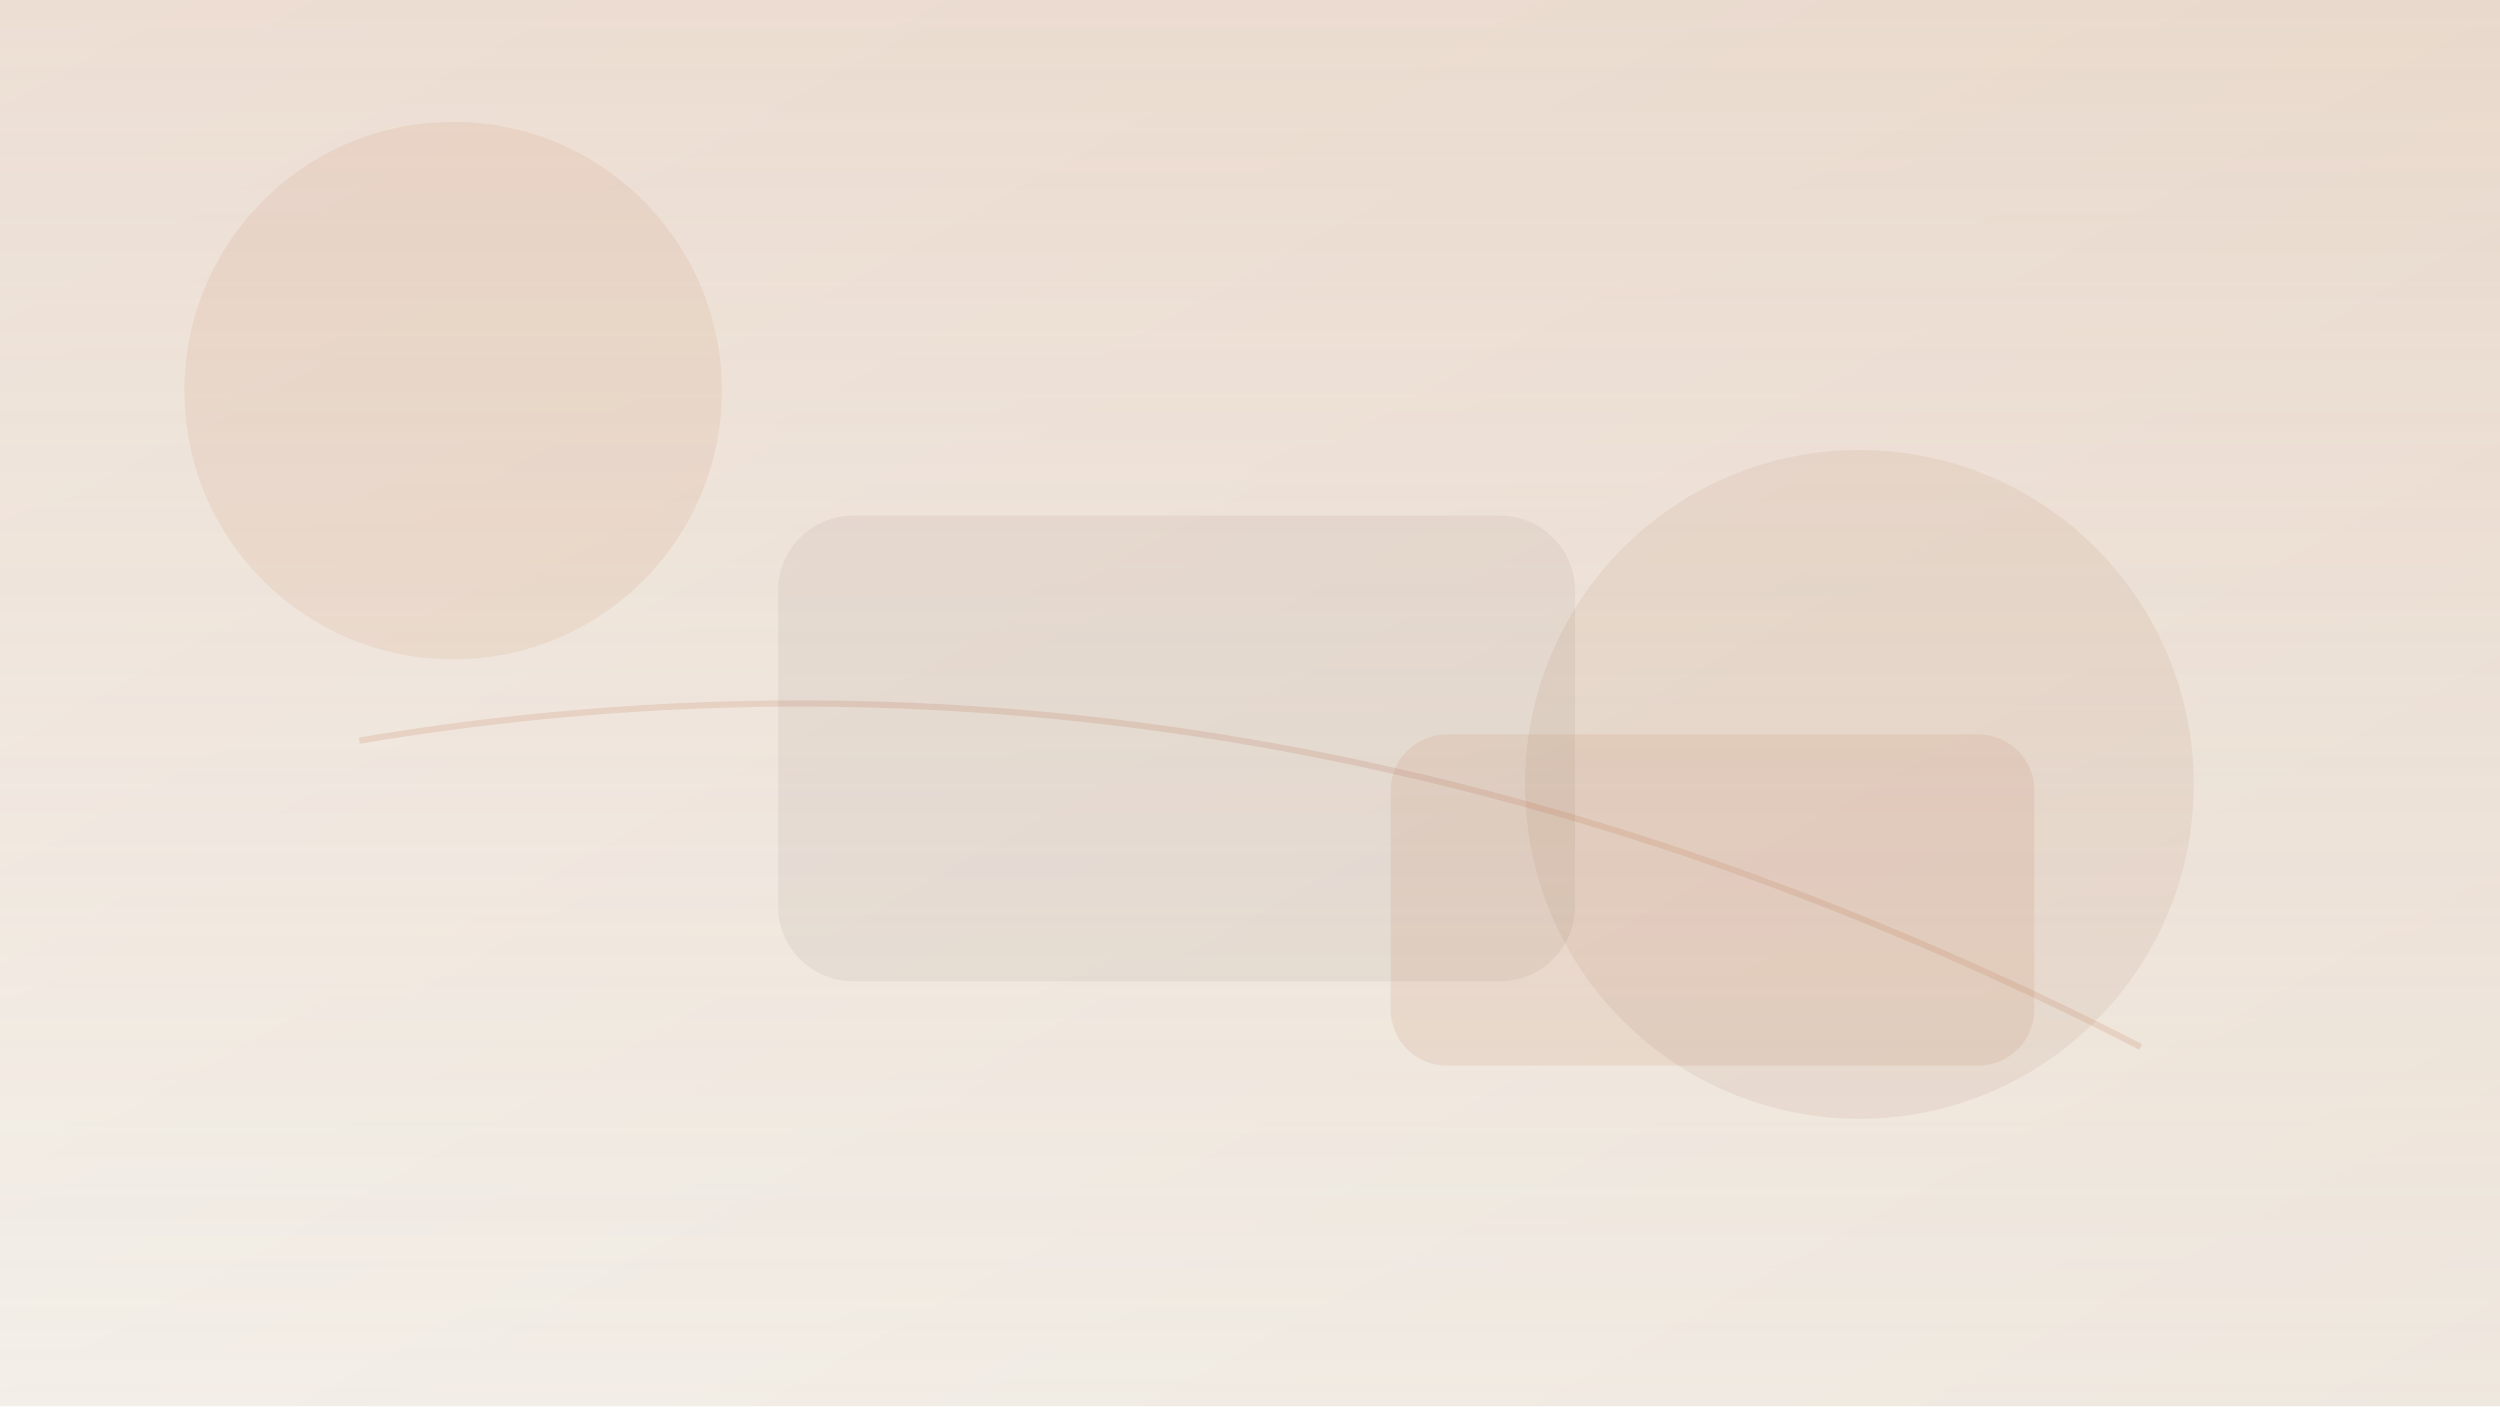
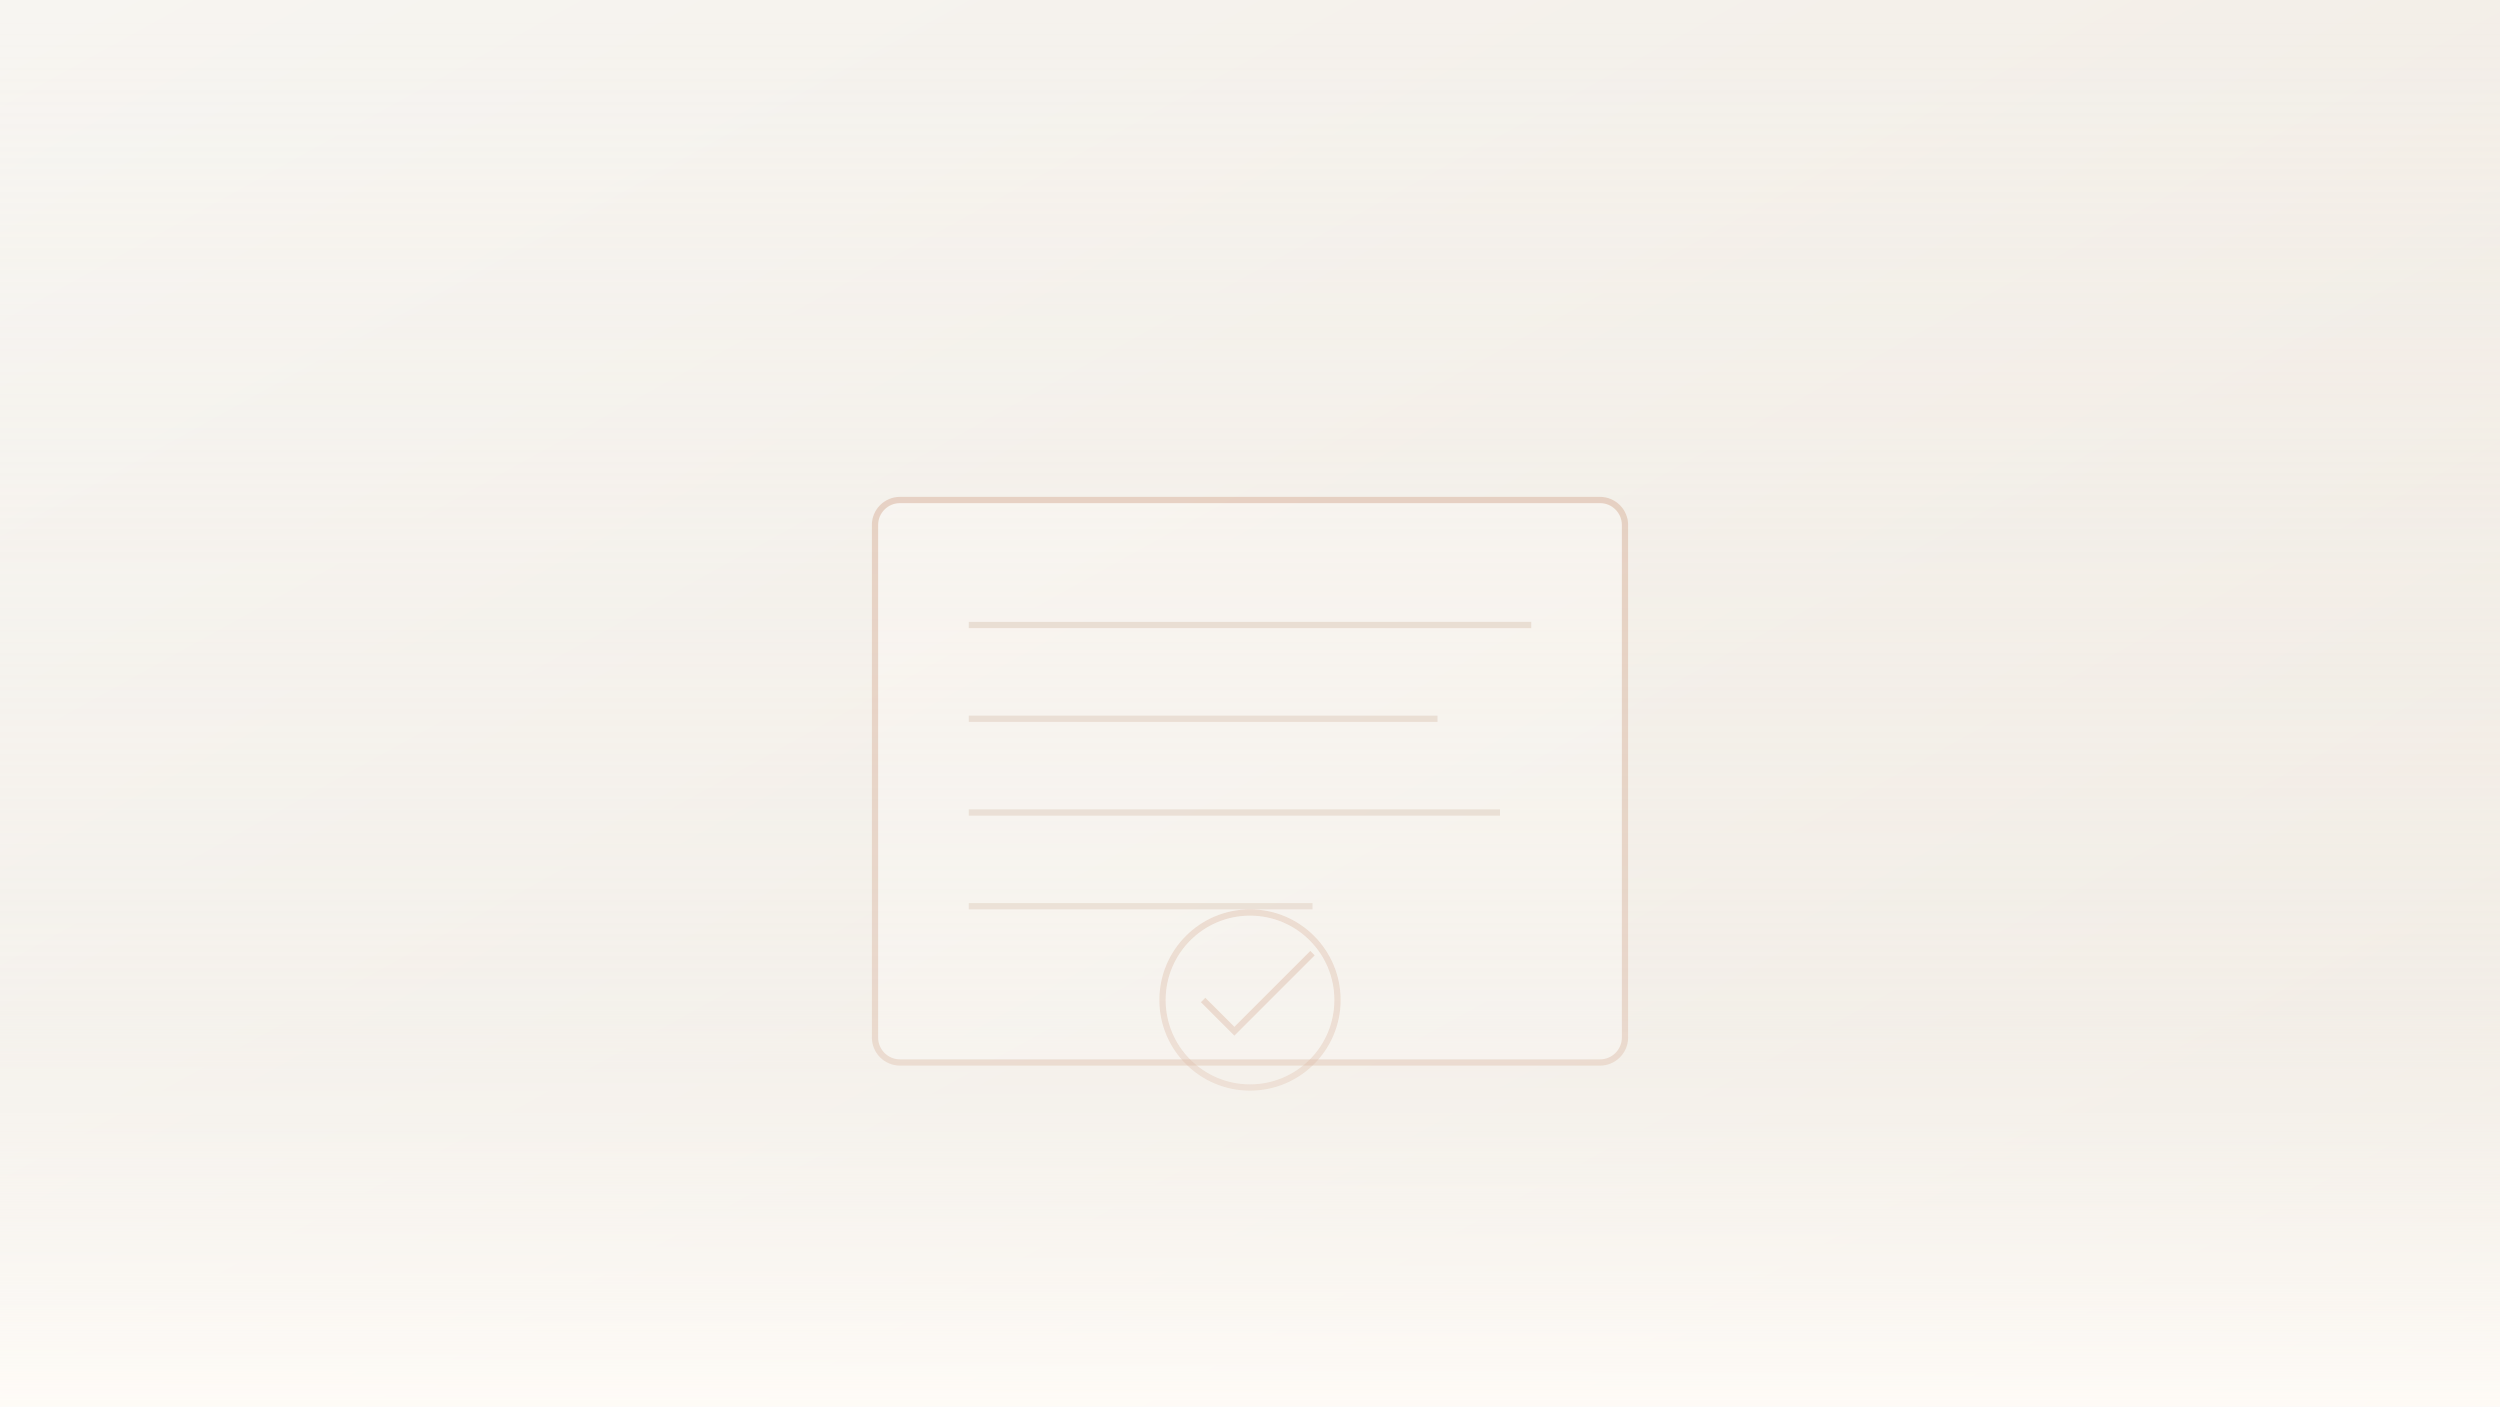
<svg xmlns="http://www.w3.org/2000/svg" viewBox="0 0 800 450" role="img" aria-hidden="true">
  <defs>
-     <linearGradient id="bg" x1="0" y1="0" x2="1" y2="1">
+     <linearGradient id="bg-magnacarta" x1="0" y1="0" x2="1" y2="1">
      <stop offset="0%" stop-color="#f7f5f1" />
      <stop offset="100%" stop-color="#efe8df" />
    </linearGradient>
-     <linearGradient id="glow" x1="0.5" y1="0" x2="0.5" y2="1">
-       <stop offset="0%" stop-color="#c17f59" stop-opacity="0.35" />
-       <stop offset="100%" stop-color="#c17f59" stop-opacity="0" />
+     <linearGradient id="scrim-magnacarta" x1="0.5" y1="0" x2="0.5" y2="1">
+       <stop offset="0%" stop-color="#f7f5f1" stop-opacity="0" />
+       <stop offset="72%" stop-color="#f7f5f1" stop-opacity="0.35" />
+       <stop offset="100%" stop-color="#fffcf8" stop-opacity="0.92" />
    </linearGradient>
  </defs>
-   <rect width="800" height="450" fill="url(#bg)" />
-   <circle cx="145" cy="125" r="86" fill="#c17f59" opacity="0.12" />
-   <circle cx="595" cy="251" r="107" fill="#a56845" opacity="0.1" />
-   <path d="M 115 237 Q 400 189 685 335" fill="none" stroke="#c17f59" stroke-width="2" opacity="0.2" />
-   <rect x="249" y="165" width="255" height="149" rx="24" fill="#2c2825" opacity="0.06" />
-   <rect x="445" y="235" width="206" height="106" rx="18" fill="#c17f59" opacity="0.14" />
-   <rect width="800" height="450" fill="url(#glow)" opacity="0.55" />
+   <rect width="800" height="450" fill="url(#bg-magnacarta)" />
+   <g opacity="0.95">
+     <rect x="280" y="160" width="240" height="180" rx="8" fill="#fffcf8" stroke="#c17f59" stroke-width="2" opacity="0.35" />
+     <path d="M310 200 H490 M310 230 H460 M310 260 H480 M310 290 H420" stroke="#a56845" stroke-width="2" opacity="0.22" />
+     <circle cx="400" cy="320" r="28" fill="none" stroke="#c17f59" stroke-width="2" opacity="0.3" />
+     <path d="M385 320 L395 330 L420 305" fill="none" stroke="#c17f59" stroke-width="2" opacity="0.35" />
+   </g>
+   <rect width="800" height="450" fill="url(#scrim-magnacarta)" />
</svg>
